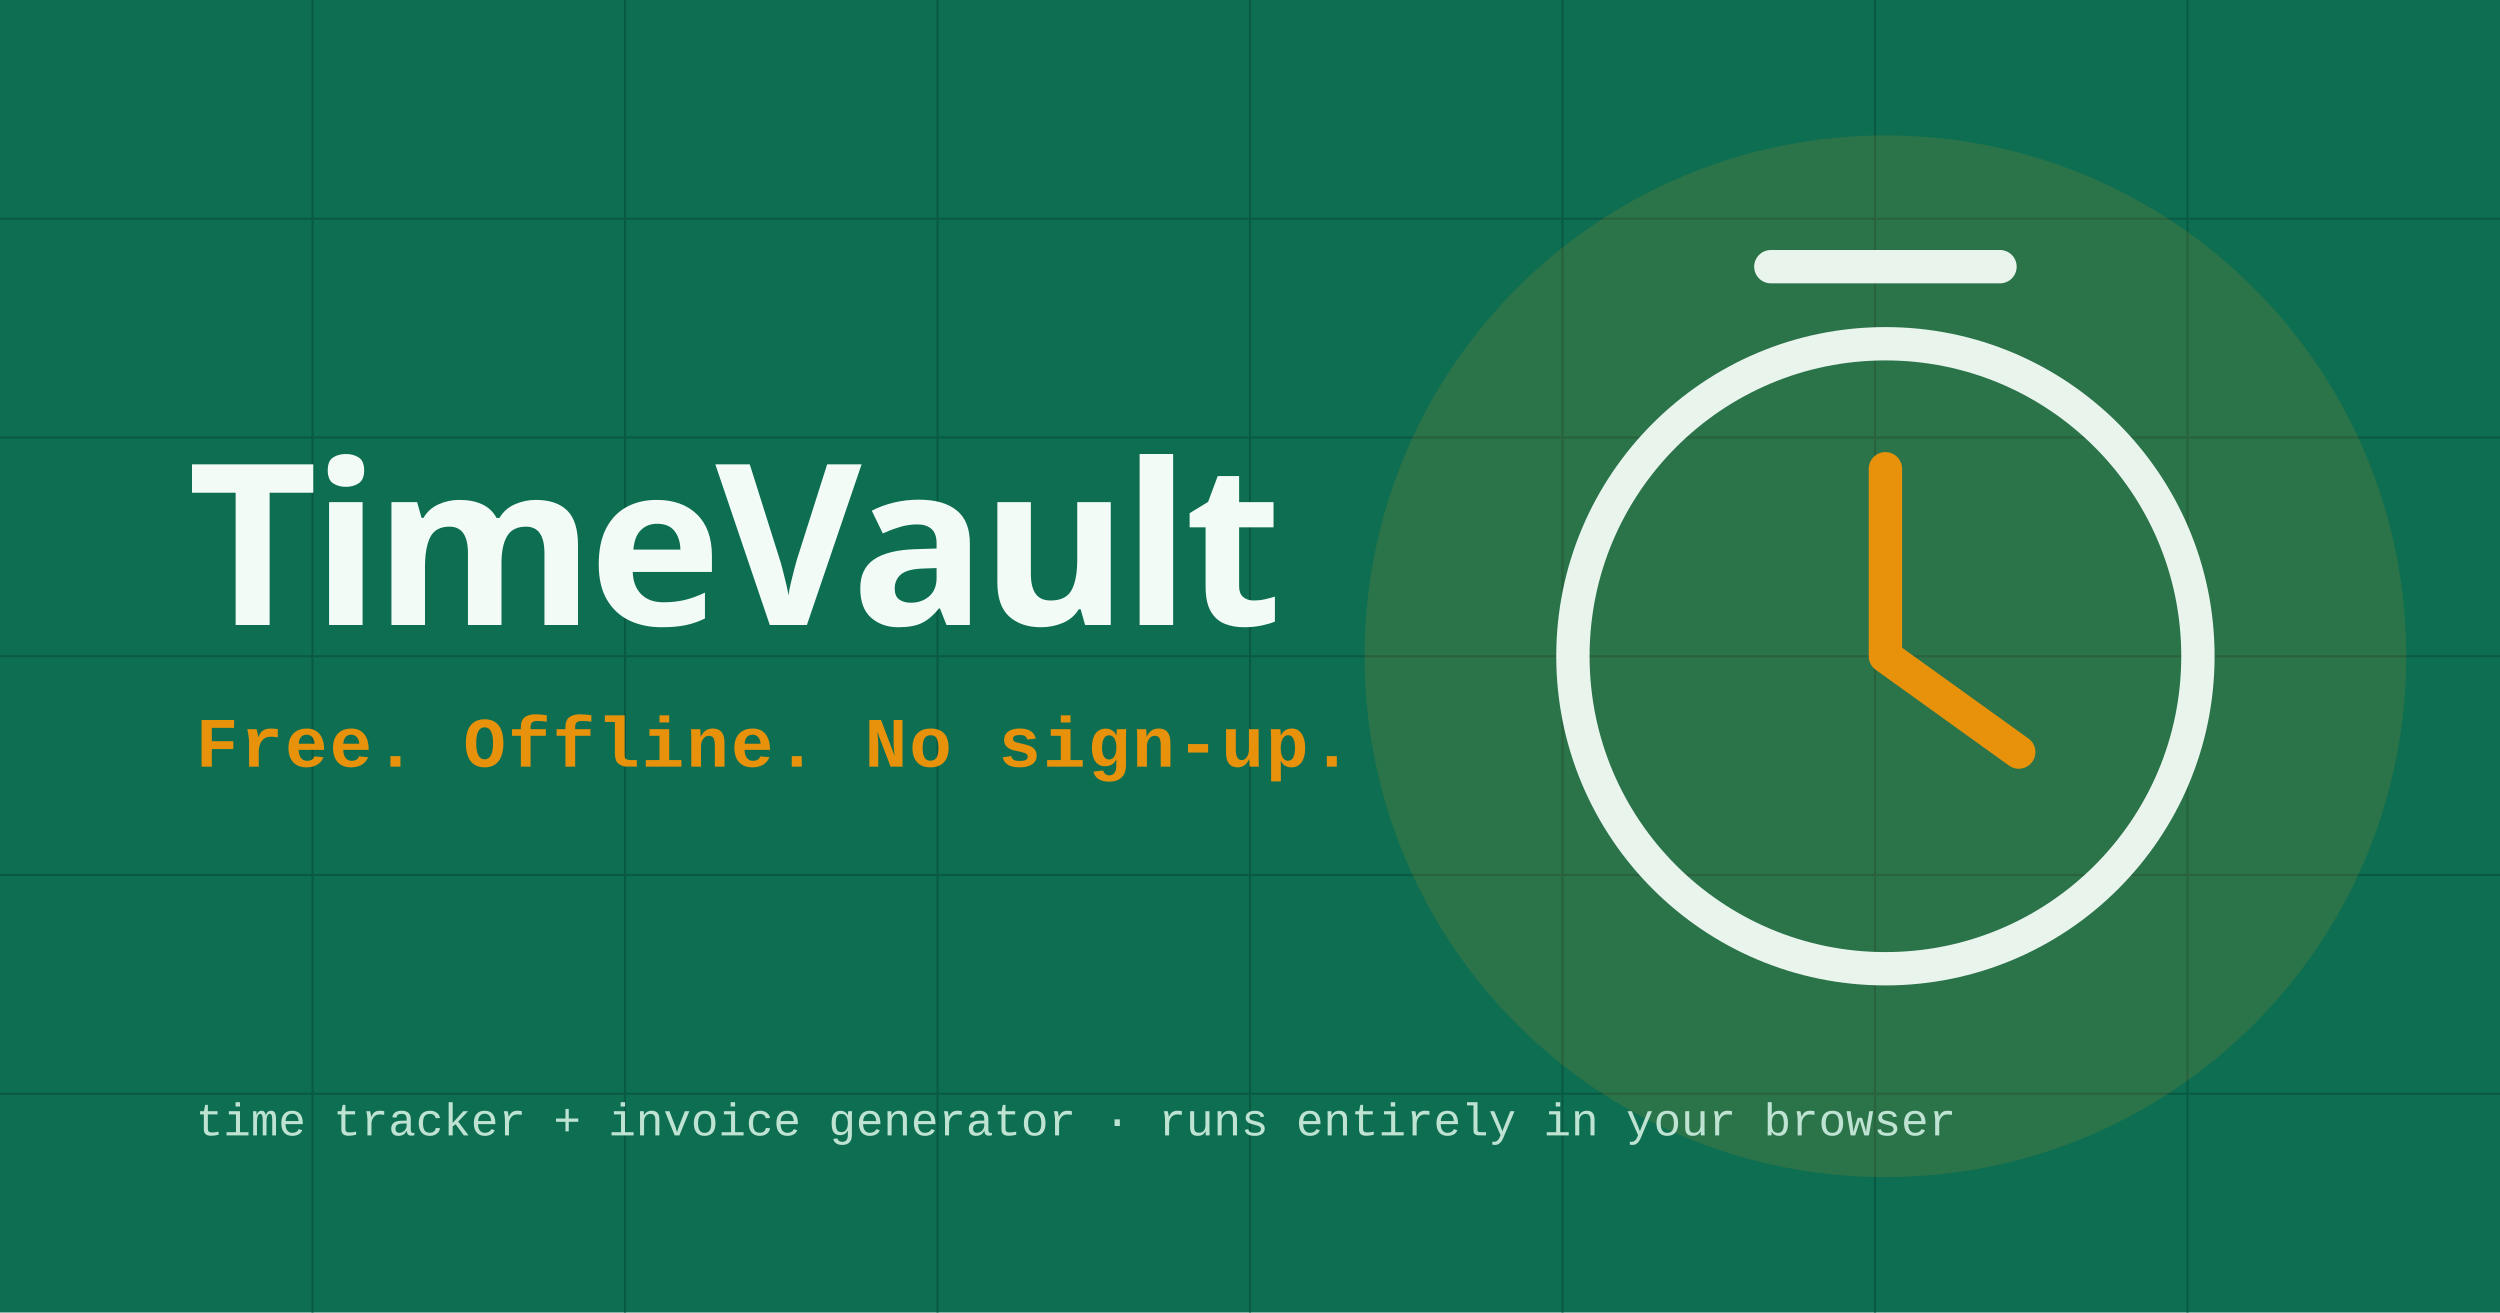
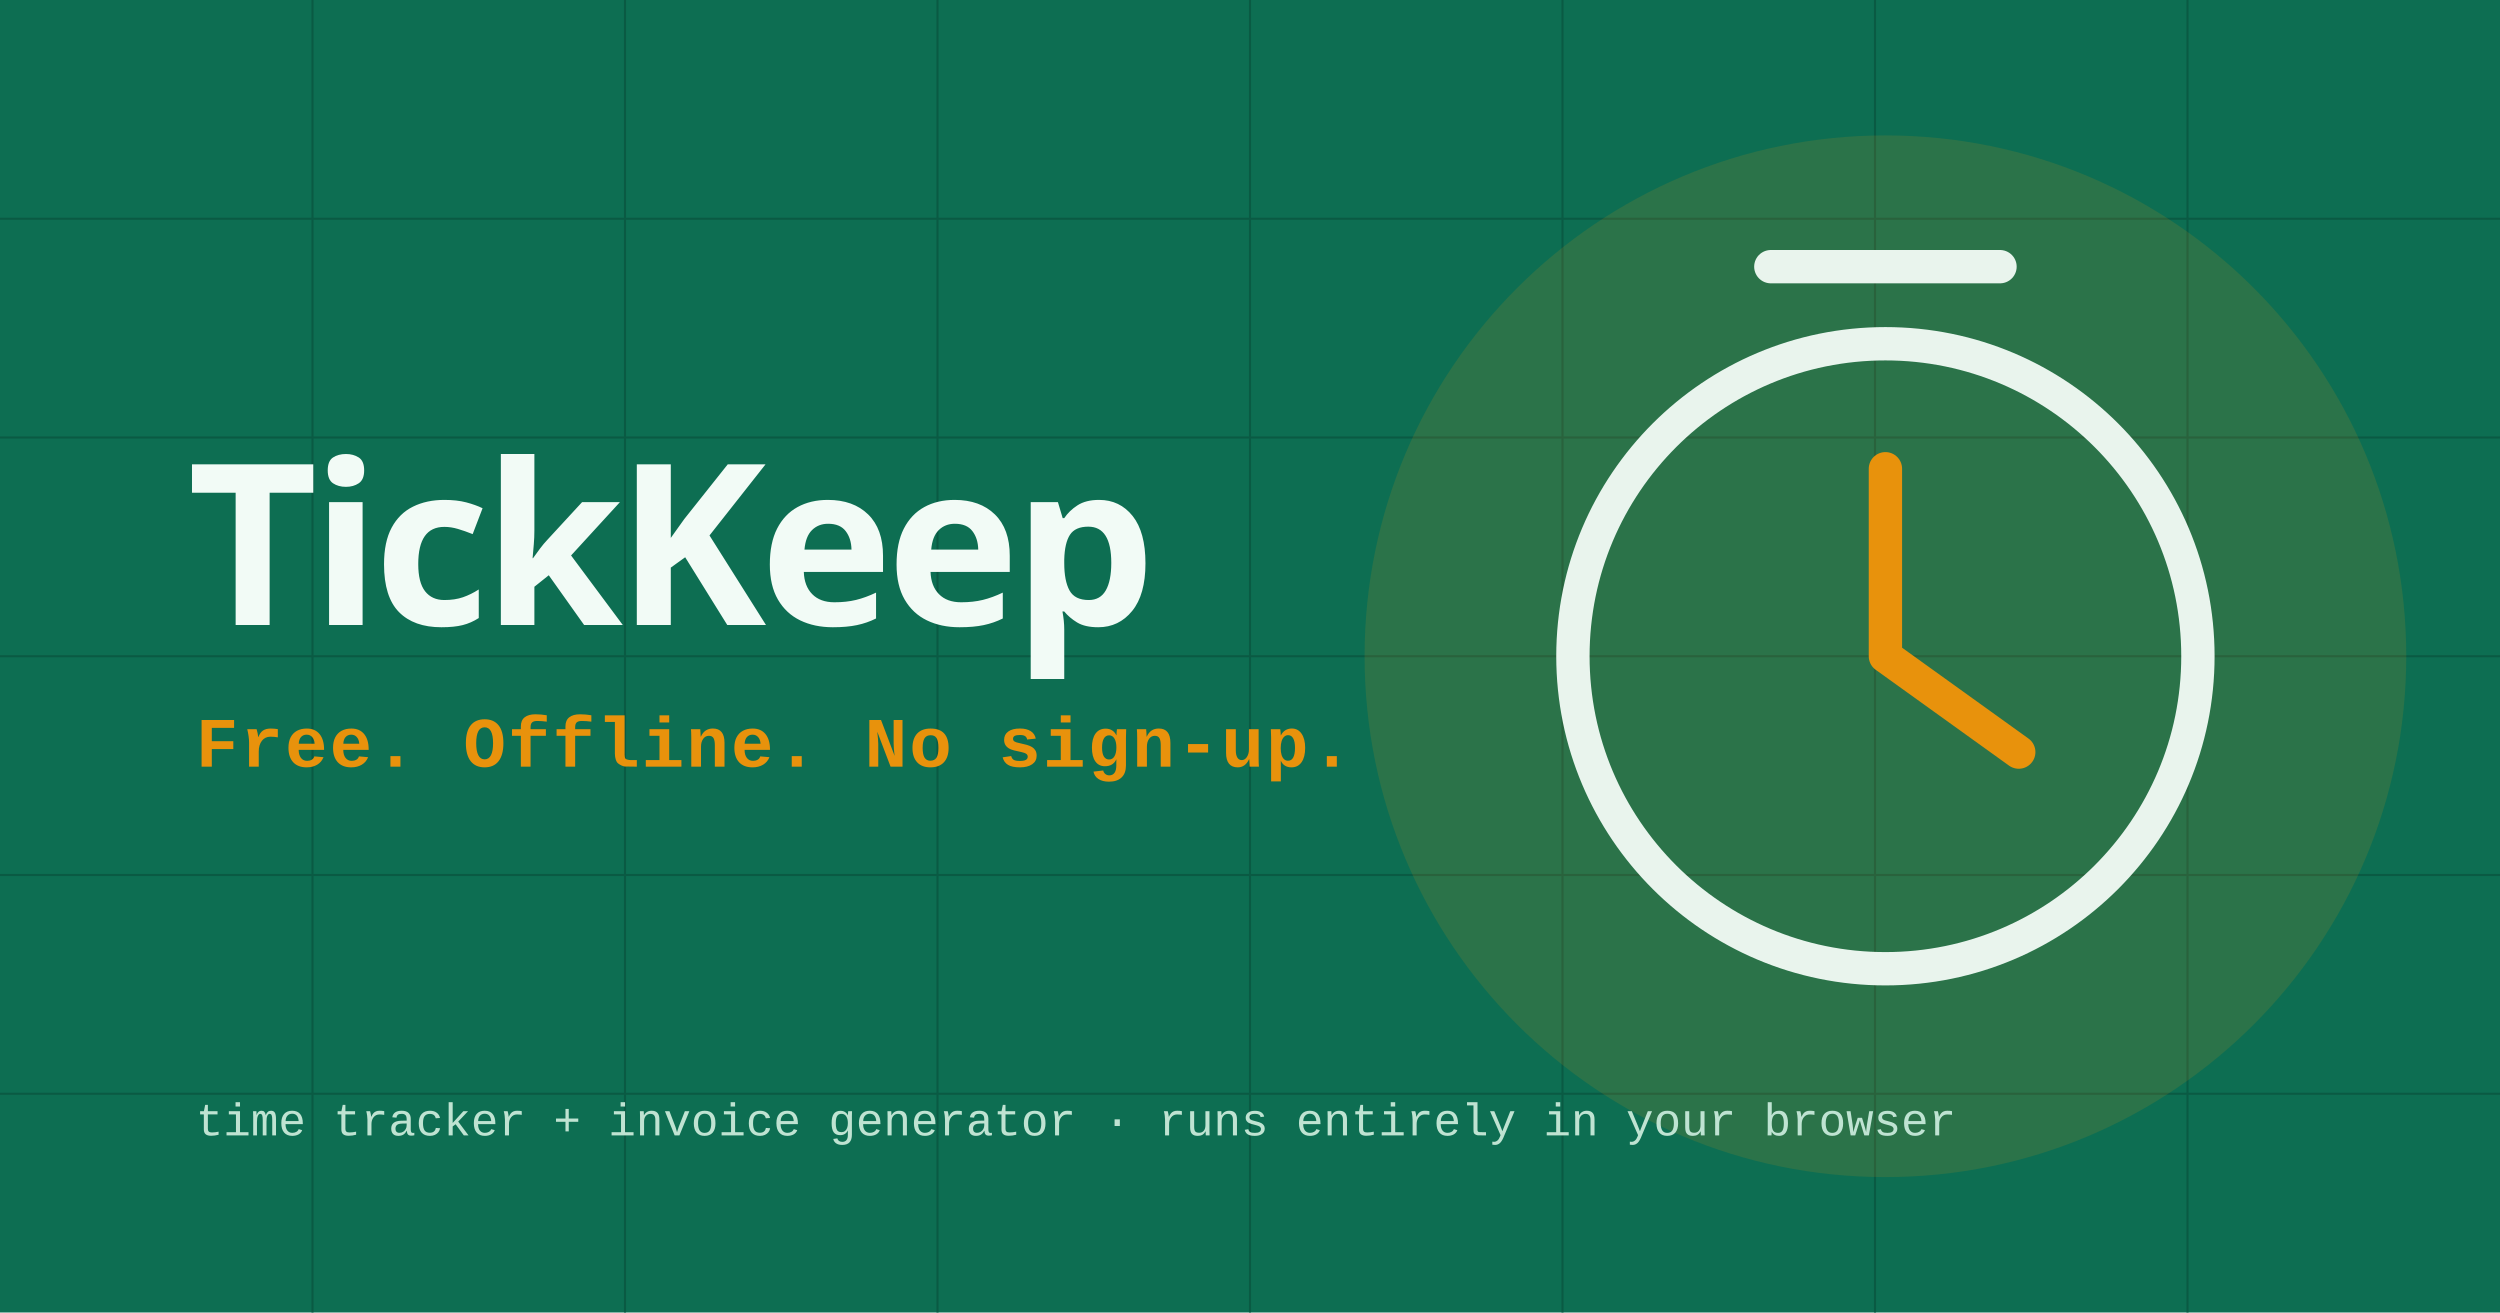
<svg xmlns="http://www.w3.org/2000/svg" viewBox="0 0 1200 630">
  <rect width="1200" height="630" fill="#0D6E52" />
  <g stroke="#0A5A43" stroke-width="1">
    <path d="M0 105h1200M0 210h1200M0 315h1200M0 420h1200M0 525h1200" />
    <path d="M150 0v630M300 0v630M450 0v630M600 0v630M750 0v630M900 0v630M1050 0v630" />
  </g>
  <circle cx="905" cy="315" r="250" fill="#E8920C" opacity="0.14" />
  <circle cx="905" cy="315" r="150" fill="none" stroke="#F2FBF6" stroke-width="16" opacity="0.95" />
  <path d="M905 225v90l64 46" stroke="#E8920C" stroke-width="16" stroke-linecap="round" stroke-linejoin="round" fill="none" />
  <path d="M850 128h110" stroke="#F2FBF6" stroke-width="16" stroke-linecap="round" opacity="0.95" />
-   <text x="90" y="300" font-family="'Bricolage Grotesque', 'Trebuchet MS', sans-serif" font-size="108" font-weight="800" fill="#F2FBF6" letter-spacing="-3">TimeVault</text>
+   <text x="90" y="300" font-family="'Bricolage Grotesque', 'Trebuchet MS', sans-serif" font-size="108" font-weight="800" fill="#F2FBF6" letter-spacing="-3">TickKeep</text>
  <text x="94" y="368" font-family="'IBM Plex Mono', 'Courier New', monospace" font-size="34" font-weight="600" fill="#E8920C" letter-spacing="1">Free. Offline. No sign-up.</text>
  <text x="94" y="545" font-family="'IBM Plex Mono', 'Courier New', monospace" font-size="22" fill="#BFE3D2">time tracker + invoice generator · runs entirely in your browser</text>
</svg>
